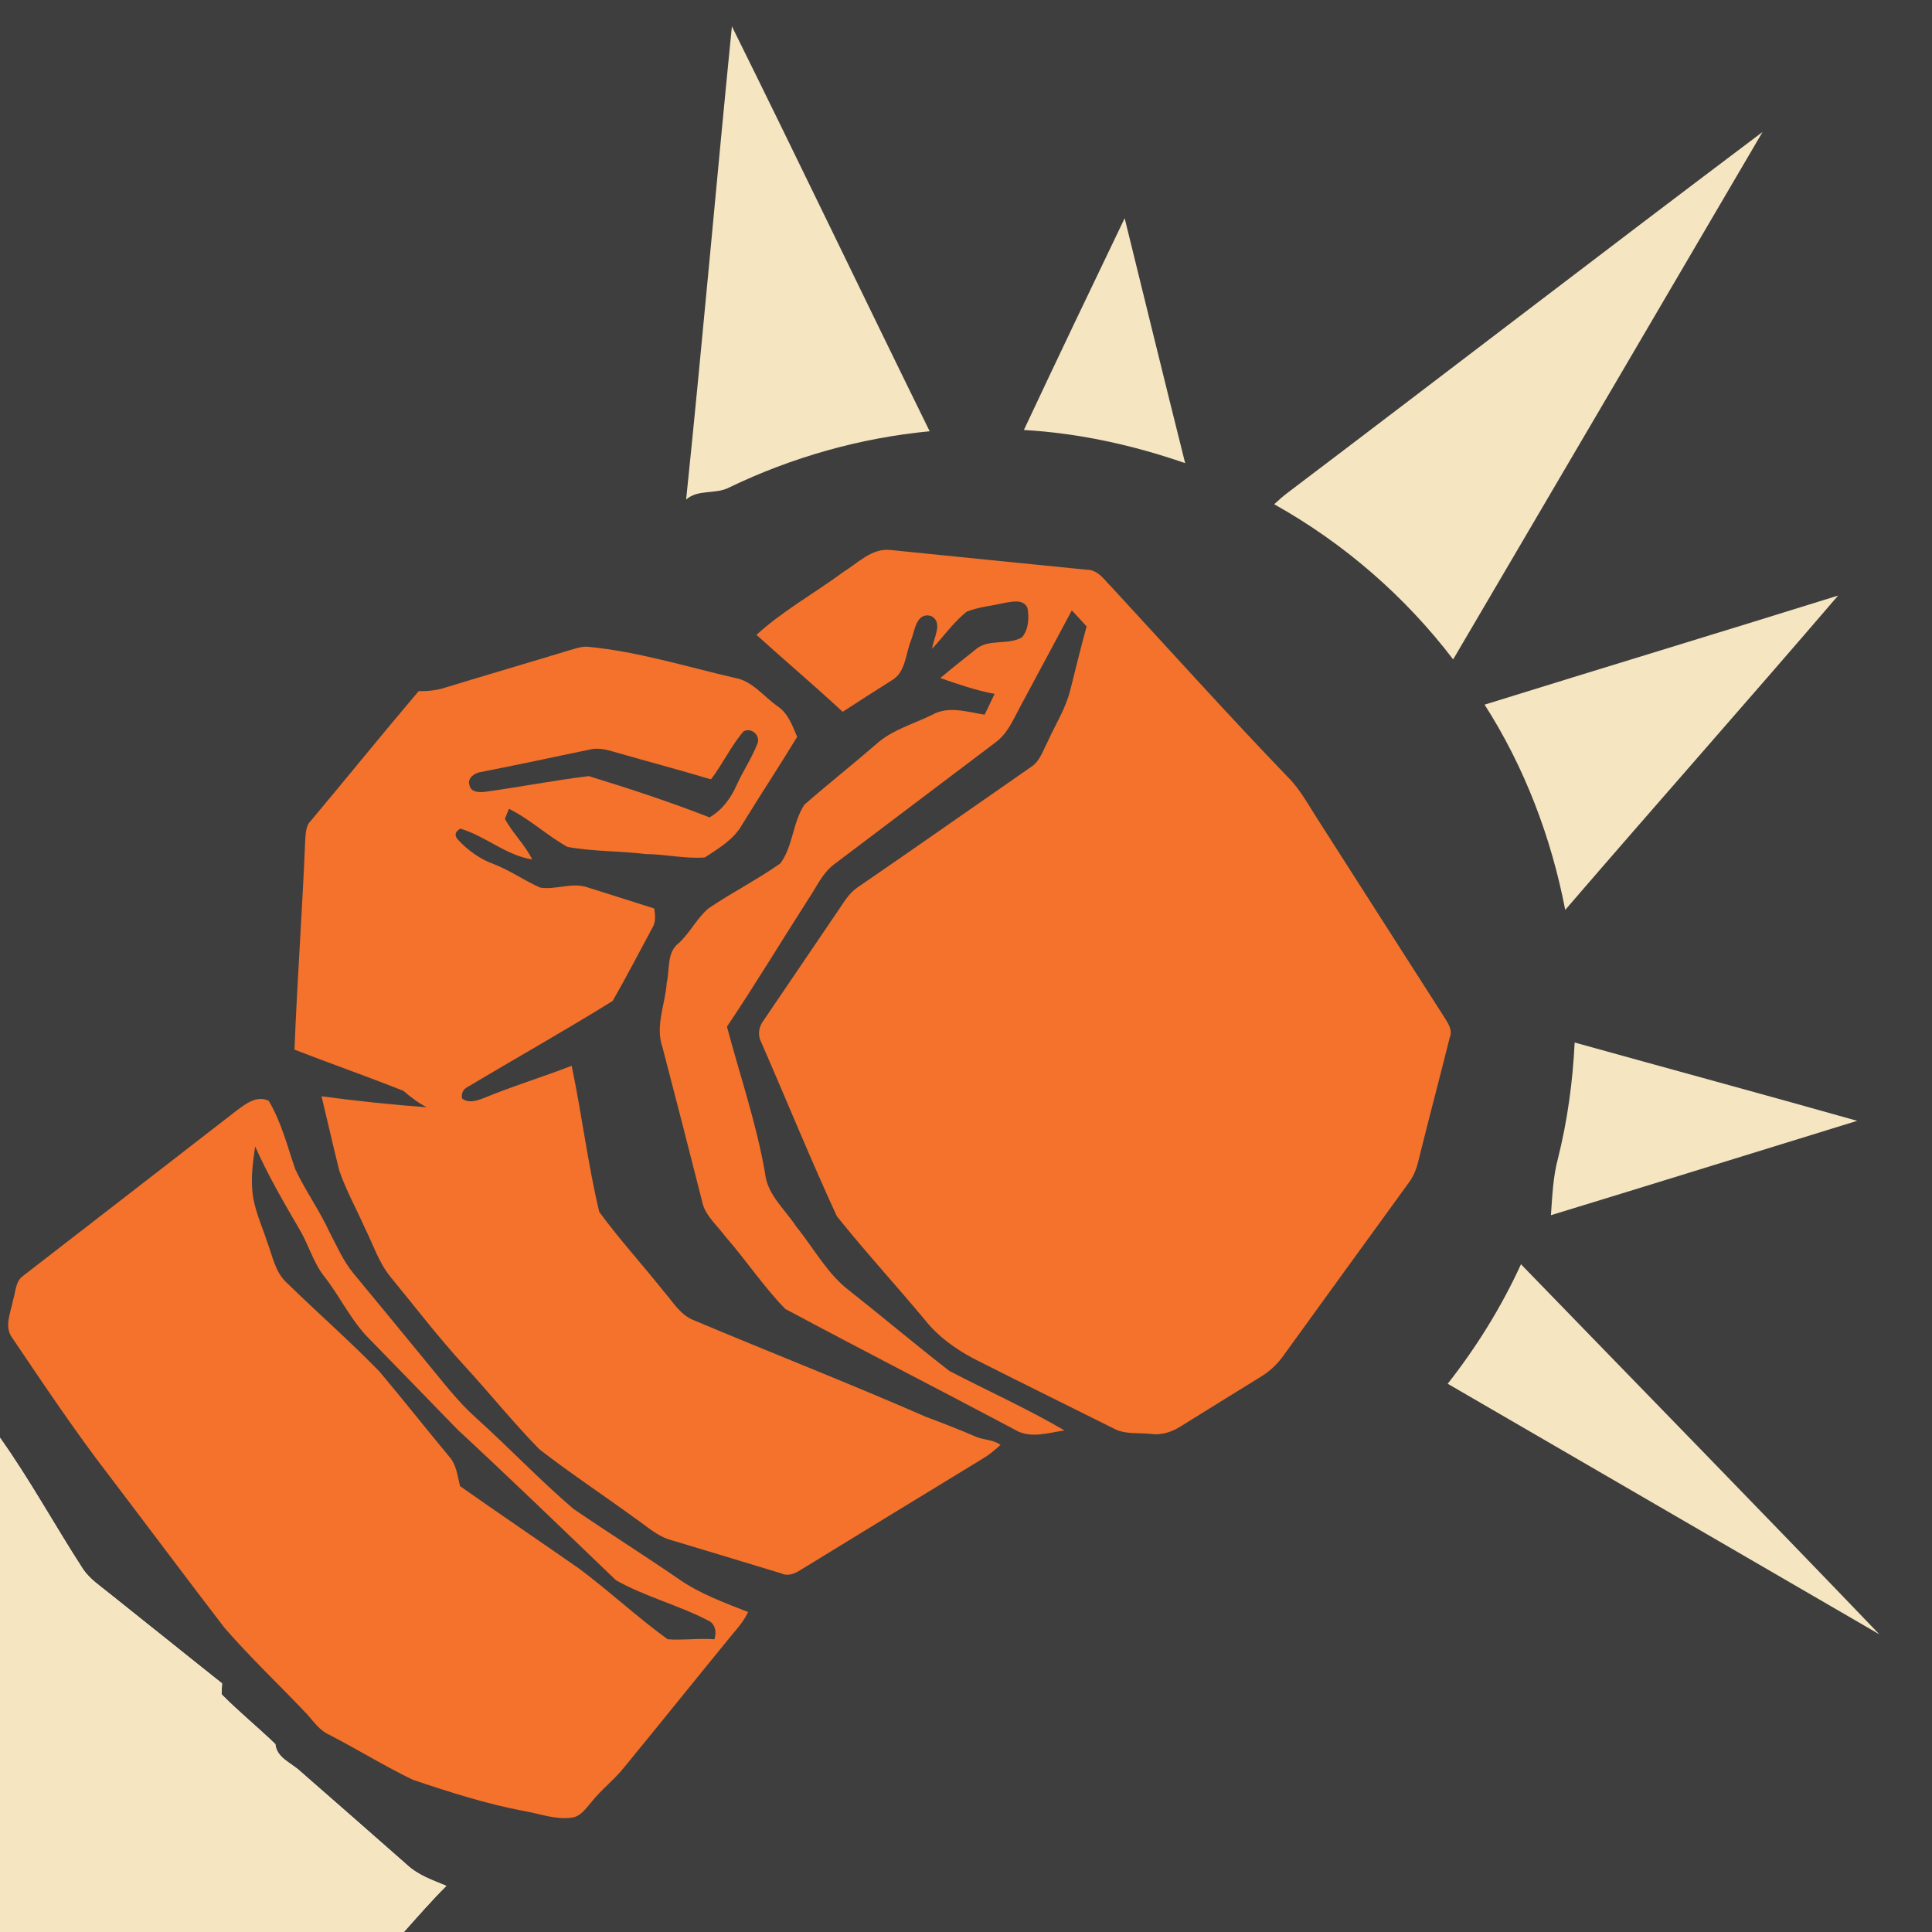
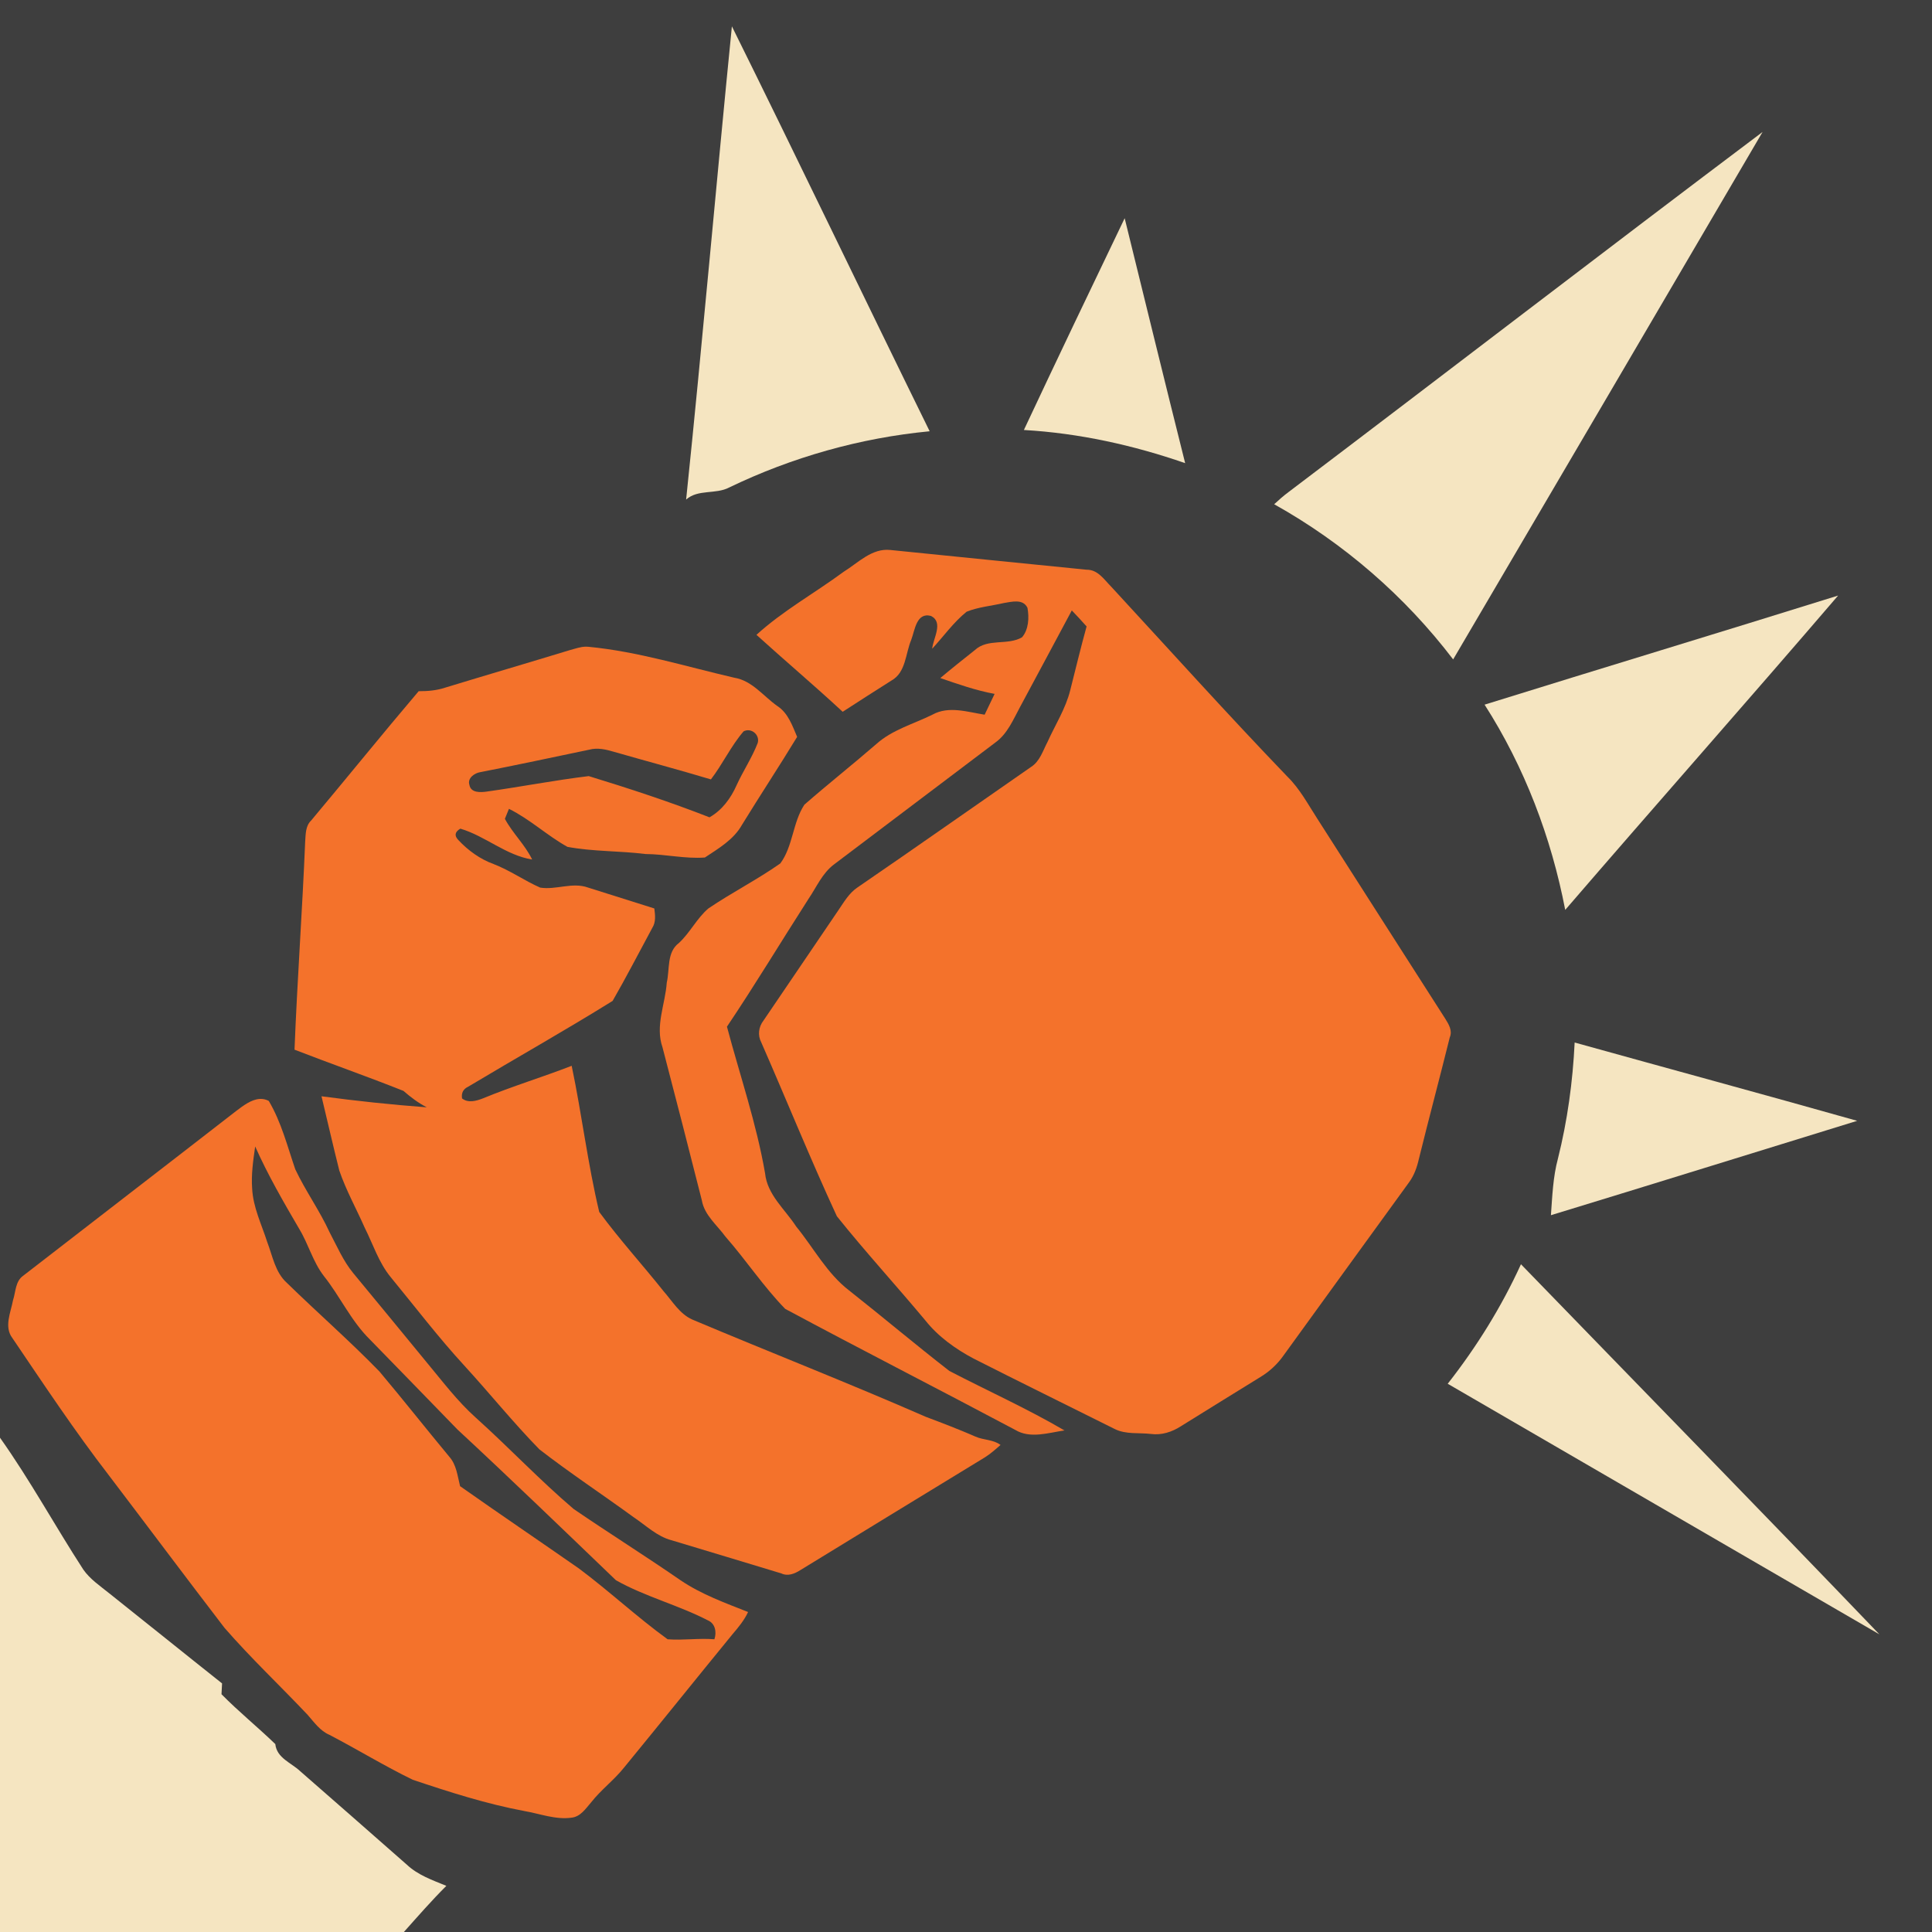
- <svg xmlns="http://www.w3.org/2000/svg" width="512pt" height="512pt" viewBox="0 0 512 512" version="1.1">
-   <path fill="#3e3e3e" opacity="1.00" d=" M 0.00 0.00 L 512.00 0.00 L 512.00 512.00 L 107.03 512.00 C 110.72 507.86 114.36 503.69 118.29 499.77 C 114.63 498.27 110.78 496.94 107.84 494.18 C 98.44 485.88 88.99 477.65 79.56 469.39 C 77.17 467.13 73.35 465.92 72.96 462.20 C 68.30 457.70 63.25 453.61 58.70 448.99 C 58.74 448.28 58.81 446.84 58.85 446.12 C 48.83 438.18 38.89 430.14 28.88 422.19 C 26.49 420.26 23.87 418.51 22.09 415.97 C 14.58 404.41 7.98 392.25 0.00 381.01 L 0.00 0.00 Z" />
-   <path fill="#f5e5c1" opacity="1.00" d=" M 181.83 132.39 C 186.17 90.62 189.79 48.76 193.96 6.98 C 211.63 42.65 228.81 78.57 246.37 114.29 C 227.97 116.05 209.91 121.15 193.26 129.18 C 189.68 131.08 184.97 129.58 181.83 132.39 Z" />
-   <path fill="#f5e5c1" opacity="1.00" d=" M 341.49 130.39 C 383.42 98.66 425.08 66.58 467.10 34.97 C 439.81 81.58 412.45 128.16 385.10 174.75 C 372.33 157.99 356.06 143.90 337.67 133.63 C 338.89 132.49 340.15 131.39 341.49 130.39 Z" />
-   <path fill="#f5e5c1" opacity="1.00" d=" M 271.34 113.95 C 280.14 95.19 289.08 76.50 298.05 57.83 C 303.38 79.46 308.66 101.12 314.08 122.74 C 300.30 117.96 285.92 114.79 271.34 113.95 Z" />
-   <path fill="#f4722b" opacity="1.00" d=" M 223.56 151.54 C 227.40 149.17 231.05 145.22 235.95 145.75 C 253.28 147.53 270.62 149.22 287.95 150.98 C 290.95 150.93 292.61 153.61 294.49 155.49 C 310.01 172.30 325.31 189.31 341.17 205.81 C 344.47 209.04 346.63 213.15 349.12 216.99 C 360.43 234.64 371.68 252.33 383.01 269.97 C 383.93 271.46 384.98 273.12 384.20 274.93 C 381.54 285.67 378.67 296.37 376.02 307.12 C 375.52 309.34 374.75 311.54 373.37 313.39 C 362.33 328.62 351.26 343.84 340.24 359.09 C 338.59 361.47 336.45 363.47 333.96 364.96 C 326.96 369.28 319.96 373.60 312.98 377.95 C 310.62 379.48 307.83 380.40 304.99 380.01 C 301.81 379.64 298.40 380.18 295.45 378.72 C 282.97 372.48 270.44 366.34 258.00 360.03 C 253.16 357.46 248.61 354.20 245.18 349.87 C 237.46 340.62 229.30 331.72 221.78 322.32 C 214.75 307.13 208.46 291.57 201.74 276.23 C 200.74 274.34 201.04 272.12 202.34 270.45 C 208.93 260.68 215.61 250.97 222.20 241.19 C 223.67 239.04 225.01 236.68 227.23 235.19 C 242.63 224.64 257.90 213.88 273.25 203.24 C 275.59 201.75 276.38 198.93 277.61 196.61 C 279.66 192.06 282.42 187.78 283.63 182.89 C 285.06 177.26 286.41 171.61 287.96 166.01 C 286.68 164.57 285.37 163.16 284.04 161.77 C 279.49 170.32 274.89 178.83 270.32 187.37 C 268.50 190.73 266.98 194.49 263.76 196.79 C 249.52 207.56 235.28 218.33 221.02 229.08 C 217.91 231.41 216.38 235.11 214.24 238.25 C 207.01 249.51 200.11 260.98 192.65 272.08 C 196.09 285.01 200.46 297.70 202.75 310.92 C 203.33 316.64 208.03 320.47 210.99 325.03 C 215.63 330.71 219.14 337.47 225.04 342.00 C 233.95 349.03 242.63 356.36 251.60 363.32 C 261.74 368.59 272.22 373.30 282.10 379.08 C 277.82 379.69 273.01 381.35 269.02 378.92 C 248.76 368.15 228.31 357.71 208.09 346.87 C 202.33 340.96 197.72 333.95 192.26 327.73 C 190.02 324.64 186.67 322.04 185.99 318.08 C 182.58 304.56 179.09 291.05 175.57 277.55 C 173.58 271.88 176.31 266.11 176.70 260.40 C 177.53 256.85 176.64 252.37 179.92 249.90 C 182.89 247.16 184.66 243.36 187.74 240.74 C 193.94 236.54 200.66 233.13 206.79 228.82 C 210.17 224.28 210.06 217.94 213.18 213.24 C 219.42 207.79 225.93 202.64 232.20 197.21 C 236.44 193.38 242.09 191.88 247.11 189.39 C 251.41 187.00 256.42 188.69 260.94 189.40 C 261.83 187.57 262.71 185.73 263.58 183.89 C 258.64 182.98 253.91 181.32 249.19 179.69 C 252.20 177.16 255.28 174.71 258.36 172.27 C 261.77 169.10 267.04 171.12 270.85 168.89 C 272.62 166.82 272.76 163.65 272.29 161.08 C 271.10 158.62 268.13 159.48 266.02 159.81 C 262.74 160.58 259.30 160.85 256.16 162.11 C 252.68 164.93 250.06 168.64 247.04 171.92 C 247.30 169.13 250.11 164.93 246.72 163.23 C 242.84 162.19 242.45 167.06 241.48 169.58 C 239.95 173.21 240.08 178.21 236.26 180.34 C 231.94 183.09 227.61 185.83 223.32 188.63 C 215.84 181.69 208.03 175.10 200.47 168.24 C 207.50 161.83 215.92 157.18 223.56 151.54 Z" />
-   <path fill="#f5e5c1" opacity="1.00" d=" M 393.43 186.74 C 424.64 177.03 455.92 167.57 487.12 157.83 C 463.18 185.74 438.80 213.28 414.80 241.13 C 411.10 221.90 404.01 203.25 393.43 186.74 Z" />
-   <path fill="#f4722b" opacity="1.00" d=" M 117.99 182.22 C 128.99 178.86 140.04 175.64 151.04 172.28 C 152.62 171.86 154.23 171.24 155.89 171.41 C 169.07 172.67 181.74 176.64 194.58 179.61 C 199.33 180.37 202.27 184.50 205.99 187.11 C 208.85 188.98 209.98 192.28 211.26 195.27 C 206.49 203.12 201.43 210.78 196.63 218.60 C 194.44 222.52 190.41 224.83 186.79 227.24 C 181.55 227.63 176.30 226.36 171.04 226.33 C 164.17 225.47 157.17 225.70 150.37 224.43 C 144.98 221.43 140.43 217.08 134.88 214.34 C 134.61 215.00 134.07 216.33 133.80 216.99 C 135.85 220.82 139.13 223.84 141.03 227.77 C 134.11 226.68 128.64 221.56 121.99 219.59 C 120.53 220.45 120.34 221.46 121.44 222.61 C 124.06 225.41 127.24 227.69 130.86 229.00 C 135.16 230.66 138.94 233.37 143.14 235.22 C 147.34 235.89 151.65 233.71 155.80 235.19 C 161.66 237.04 167.52 238.91 173.39 240.76 C 173.62 242.50 173.87 244.35 172.86 245.92 C 169.37 252.37 166.02 258.91 162.36 265.26 C 149.75 273.10 136.78 280.37 124.04 288.00 C 122.75 288.61 122.22 289.65 122.45 291.11 C 124.10 292.40 126.24 291.76 128.00 291.08 C 135.71 287.89 143.72 285.46 151.50 282.44 C 154.20 295.30 155.76 308.41 158.81 321.17 C 164.13 328.42 170.22 335.10 175.83 342.14 C 178.19 344.81 180.08 348.20 183.47 349.71 C 204.06 358.39 224.88 366.51 245.36 375.47 C 249.76 377.12 254.16 378.81 258.48 380.69 C 260.64 381.67 263.22 381.45 265.15 382.92 C 263.84 384.08 262.52 385.25 261.03 386.19 C 244.70 396.13 228.40 406.12 212.09 416.10 C 210.59 417.05 208.81 417.79 207.07 416.97 C 197.39 414.05 187.72 411.09 178.03 408.19 C 174.14 407.19 171.22 404.28 167.96 402.11 C 159.66 396.05 151.06 390.38 142.95 384.09 C 136.00 376.98 129.75 369.21 123.03 361.88 C 116.16 354.41 110.01 346.33 103.57 338.50 C 100.38 334.64 98.88 329.78 96.66 325.36 C 94.43 320.31 91.71 315.46 89.92 310.23 C 88.27 303.68 86.79 297.09 85.21 290.53 C 94.47 291.77 103.77 292.75 113.09 293.44 C 110.83 292.27 108.83 290.76 106.92 289.09 C 97.37 285.29 87.64 281.89 78.04 278.17 C 78.76 259.78 80.11 241.42 80.87 223.03 C 81.02 221.09 80.92 218.90 82.44 217.44 C 91.99 206.05 101.32 194.49 110.94 183.17 C 113.32 183.18 115.72 182.98 117.99 182.22 Z" />
-   <path fill="#3e3e3e" opacity="1.00" d=" M 188.41 206.54 C 191.53 202.47 193.69 197.72 197.04 193.83 C 199.06 192.72 201.43 194.73 200.80 196.89 C 199.30 200.78 196.95 204.27 195.22 208.05 C 193.70 211.51 191.35 214.73 188.02 216.61 C 177.53 212.51 166.78 208.97 156.03 205.68 C 146.99 206.77 138.02 208.52 129.00 209.78 C 127.37 210.01 124.77 210.19 124.40 208.01 C 123.80 206.24 125.77 204.85 127.31 204.62 C 136.94 202.74 146.54 200.68 156.15 198.67 C 158.37 198.07 160.61 198.62 162.75 199.25 C 171.29 201.71 179.89 203.98 188.41 206.54 Z" />
-   <path fill="#f5e5c1" opacity="1.00" d=" M 417.30 276.28 C 442.25 283.22 467.25 289.99 492.17 297.03 C 465.12 305.36 438.09 313.78 411.01 322.04 C 411.38 317.02 411.55 311.93 412.87 307.04 C 415.39 296.97 416.80 286.64 417.30 276.28 Z" />
-   <path fill="#f4722b" opacity="1.00" d=" M 62.54 294.44 C 64.95 292.63 68.10 290.13 71.23 291.75 C 74.56 297.37 76.15 303.75 78.25 309.87 C 80.96 315.60 84.70 320.80 87.35 326.58 C 89.29 330.25 90.94 334.13 93.60 337.37 C 100.11 345.21 106.55 353.10 113.03 360.97 C 117.25 366.03 121.22 371.35 126.16 375.76 C 134.93 383.64 143.04 392.26 152.02 399.90 C 161.37 406.29 170.97 412.32 180.29 418.75 C 185.80 422.50 192.10 424.77 198.25 427.21 C 197.24 429.39 195.69 431.24 194.14 433.05 C 184.53 444.80 175.02 456.65 165.39 468.39 C 162.74 471.72 159.29 474.30 156.66 477.65 C 155.23 479.29 153.87 481.42 151.50 481.70 C 147.25 482.30 143.12 480.67 138.99 479.96 C 128.89 478.07 119.09 474.92 109.37 471.65 C 101.85 468.00 94.71 463.60 87.29 459.74 C 84.80 458.67 83.25 456.41 81.52 454.44 C 74.23 446.72 66.48 439.43 59.51 431.41 C 49.21 417.99 39.10 404.44 28.86 390.97 C 19.81 379.24 11.60 366.89 3.29 354.62 C 0.99 351.62 2.85 347.83 3.45 344.58 C 4.17 342.39 4.06 339.57 6.13 338.11 C 24.92 323.54 43.76 309.03 62.54 294.44 Z" />
-   <path fill="#3e3e3e" opacity="1.00" d=" M 67.62 303.82 C 70.98 311.38 75.13 318.54 79.30 325.68 C 81.74 329.69 82.92 334.37 85.81 338.12 C 90.14 343.55 93.02 350.05 98.01 354.96 C 105.78 362.88 113.47 370.88 121.22 378.82 C 135.38 391.96 149.29 405.39 163.22 418.77 C 170.93 423.12 179.70 425.34 187.58 429.41 C 189.58 430.25 189.96 432.56 189.33 434.43 C 185.19 434.09 181.05 434.74 176.93 434.42 C 168.81 428.53 161.45 421.65 153.41 415.65 C 142.93 408.35 132.36 401.19 121.92 393.84 C 121.24 391.15 120.98 388.17 119.05 386.02 C 112.84 378.54 106.81 370.90 100.55 363.46 C 92.66 355.34 84.12 347.88 76.02 339.97 C 72.90 337.16 72.24 332.85 70.80 329.11 C 69.31 324.47 67.09 319.97 66.83 315.02 C 66.55 311.27 67.09 307.52 67.62 303.82 Z" />
-   <path fill="#f5e5c1" opacity="1.00" d=" M 403.07 335.04 C 434.74 367.72 466.56 400.27 498.06 433.12 C 459.92 411.00 421.80 388.83 383.66 366.71 C 391.32 356.94 397.92 346.33 403.07 335.04 Z" />
-   <path fill="#f5e5c1" opacity="1.00" d=" M 0.00 381.01 C 7.98 392.25 14.58 404.41 22.09 415.97 C 23.87 418.51 26.49 420.26 28.88 422.19 C 38.89 430.14 48.83 438.18 58.85 446.12 C 58.81 446.84 58.74 448.28 58.70 448.99 C 63.25 453.61 68.30 457.70 72.96 462.20 C 73.35 465.92 77.17 467.13 79.56 469.39 C 88.99 477.65 98.44 485.88 107.84 494.18 C 110.78 496.94 114.63 498.27 118.29 499.77 C 114.36 503.69 110.72 507.86 107.03 512.00 L 0.00 512.00 L 0.00 381.01 Z" />
+ <svg xmlns="http://www.w3.org/2000/svg" width="1280" height="1280" viewBox="0 0 1024 1024" version="1.1" id="svg2">
+   <defs id="defs32" />
+   <rect style="fill:#3e3e3e;fill-opacity:1" id="rect3011" width="1024" height="1024" x="0" y="0" />
+   <path d="m 363.66,264.78 c 8.68,-83.54 15.92,-167.26 24.26,-250.82 35.34,71.34 69.7,143.18 104.82,214.62 -36.8,3.52 -72.92,13.72 -106.22,29.78 -7.16,3.8 -16.58,0.8 -22.86,6.42 z" id="path6" style="fill:#f5e5c1" />
+   <path d="M 682.98,260.78 C 766.84,197.32 850.16,133.16 934.2,69.94 c -54.58,93.22 -109.3,186.38 -164,279.56 -25.54,-33.52 -58.08,-61.7 -94.86,-82.24 2.44,-2.28 4.96,-4.48 7.64,-6.48 z" id="path8" style="fill:#f5e5c1" />
+   <path d="m 542.68,227.9 c 17.6,-37.52 35.48,-74.9 53.42,-112.24 10.66,43.26 21.22,86.58 32.06,129.82 -27.56,-9.56 -56.32,-15.9 -85.48,-17.58 z" id="path10" style="fill:#f5e5c1" />
+   <path d="m 447.12,303.08 c 7.68,-4.74 14.98,-12.64 24.78,-11.58 34.66,3.56 69.34,6.94 104,10.46 6,-0.1 9.32,5.26 13.08,9.02 31.04,33.62 61.64,67.64 93.36,100.64 6.6,6.46 10.92,14.68 15.9,22.36 22.62,35.3 45.12,70.68 67.78,105.96 1.84,2.98 3.94,6.3 2.38,9.92 -5.32,21.48 -11.06,42.88 -16.36,64.38 -1,4.44 -2.54,8.84 -5.3,12.54 -22.08,30.46 -44.22,60.9 -66.26,91.4 -3.3,4.76 -7.58,8.76 -12.56,11.74 -14,8.64 -28,17.28 -41.96,25.98 -4.72,3.06 -10.3,4.9 -15.98,4.12 -6.36,-0.74 -13.18,0.34 -19.08,-2.58 -24.96,-12.48 -50.02,-24.76 -74.9,-37.38 -9.68,-5.14 -18.78,-11.66 -25.64,-20.32 -15.44,-18.5 -31.76,-36.3 -46.8,-55.1 -14.06,-30.38 -26.64,-61.5 -40.08,-92.18 -2,-3.78 -1.4,-8.22 1.2,-11.56 13.18,-19.54 26.54,-38.96 39.72,-58.52 2.94,-4.3 5.62,-9.02 10.06,-12 30.8,-21.1 61.34,-42.62 92.04,-63.9 4.68,-2.98 6.26,-8.62 8.72,-13.26 4.1,-9.1 9.62,-17.66 12.04,-27.44 2.86,-11.26 5.56,-22.56 8.66,-33.76 -2.56,-2.88 -5.18,-5.7 -7.84,-8.48 -9.1,17.1 -18.3,34.12 -27.44,51.2 -3.64,6.72 -6.68,14.24 -13.12,18.84 -28.48,21.54 -56.96,43.08 -85.48,64.58 -6.22,4.66 -9.28,12.06 -13.56,18.34 -14.46,22.52 -28.26,45.46 -43.18,67.66 6.88,25.86 15.62,51.24 20.2,77.68 1.16,11.44 10.56,19.1 16.48,28.22 9.28,11.36 16.3,24.88 28.1,33.94 17.82,14.06 35.18,28.72 53.12,42.64 20.28,10.54 41.24,19.96 61,31.52 -8.56,1.22 -18.18,4.54 -26.16,-0.32 -40.52,-21.54 -81.42,-42.42 -121.86,-64.1 -11.52,-11.82 -20.74,-25.84 -31.66,-38.28 -4.48,-6.18 -11.18,-11.38 -12.54,-19.3 -6.82,-27.04 -13.8,-54.06 -20.84,-81.06 -3.98,-11.34 1.48,-22.88 2.26,-34.3 1.66,-7.1 -0.12,-16.06 6.44,-21 5.94,-5.48 9.48,-13.08 15.64,-18.32 12.4,-8.4 25.84,-15.22 38.1,-23.84 6.76,-9.08 6.54,-21.76 12.78,-31.16 12.48,-10.9 25.5,-21.2 38.04,-32.06 8.48,-7.66 19.78,-10.66 29.82,-15.64 8.6,-4.78 18.62,-1.4 27.66,0.02 1.78,-3.66 3.54,-7.34 5.28,-11.02 -9.88,-1.82 -19.34,-5.14 -28.78,-8.4 6.02,-5.06 12.18,-9.96 18.34,-14.84 6.82,-6.34 17.36,-2.3 24.98,-6.76 3.54,-4.14 3.82,-10.48 2.88,-15.62 -2.38,-4.92 -8.32,-3.2 -12.54,-2.54 -6.56,1.54 -13.44,2.08 -19.72,4.6 -6.96,5.64 -12.2,13.06 -18.24,19.62 0.52,-5.58 6.14,-13.98 -0.64,-17.38 -7.76,-2.08 -8.54,7.66 -10.48,12.7 -3.06,7.26 -2.8,17.26 -10.44,21.52 -8.64,5.5 -17.3,10.98 -25.88,16.58 -14.96,-13.88 -30.58,-27.06 -45.7,-40.78 14.06,-12.82 30.9,-22.12 46.18,-33.4 z" id="path12" style="fill:#f4722b" />
+   <path d="M 786.86,373.48 C 849.28,354.06 911.84,335.14 974.24,315.66 926.36,371.48 877.6,426.56 829.6,482.26 822.2,443.8 808.02,406.5 786.86,373.48 z" id="path14" style="fill:#f5e5c1" />
+   <path d="m 310.55,342.75 c -2.884,0.021 -5.685,1.065 -8.45,1.8 -22,6.72 -44.1,13.18 -66.1,19.9 -4.54,1.52 -9.34,1.92 -14.1,1.9 -19.24,22.64 -37.9,45.77 -57,68.55 -3.04,2.92 -2.85,7.27 -3.15,11.15 -1.52,36.78 -4.21,73.52 -5.65,110.3 19.2,7.44 38.65,14.25 57.75,21.85 3.82,3.34 7.83,6.36 12.35,8.7 -18.64,-1.38 -37.28,-3.37 -55.8,-5.85 3.16,13.12 6.15,26.3 9.45,39.4 3.58,10.46 8.99,20.15 13.45,30.25 4.44,8.84 7.47,18.58 13.85,26.3 12.88,15.66 25.16,31.81 38.9,46.75 13.44,14.66 25.95,30.23 39.85,44.45 16.22,12.58 33.4,23.88 50,36 6.52,4.34 12.37,10.2 20.15,12.2 19.38,5.8 38.74,11.71 58.1,17.55 3.48,1.64 7.05,0.15 10.05,-1.75 32.62,-19.96 65.19,-39.92 97.85,-59.8 2.98,-1.88 5.63,-4.23 8.25,-6.55 -3.86,-2.94 -9.03,-2.49 -13.35,-4.45 -8.64,-3.76 -17.45,-7.15 -26.25,-10.45 -40.96,-17.92 -82.57,-34.19 -123.75,-51.55 -6.78,-3.02 -10.58,-9.76 -15.3,-15.1 -11.22,-14.08 -23.41,-27.45 -34.05,-41.95 -6.1,-25.52 -9.2,-51.73 -14.6,-77.45 -15.56,6.04 -31.58,10.87 -47,17.25 -3.52,1.36 -7.8,2.63 -11.1,0.05 -0.46,-2.92 0.62,-4.98 3.2,-6.2 25.48,-15.26 51.38,-29.82 76.6,-45.5 7.32,-12.7 14.02,-25.75 21,-38.65 2.02,-3.14 1.56,-6.87 1.1,-10.35 -11.74,-3.7 -23.48,-7.4 -35.2,-11.1 -8.3,-2.96 -16.9,1.39 -25.3,0.05 -8.4,-3.7 -16,-9.13 -24.6,-12.45 -7.24,-2.62 -13.56,-7.2 -18.8,-12.8 -2.2,-2.3 -1.82,-4.28 1.1,-6 13.3,3.94 24.21,14.17 38.05,16.35 -3.8,-7.86 -10.35,-13.89 -14.45,-21.55 0.54,-1.32 1.61,-3.98 2.15,-5.3 11.1,5.48 20.22,14.15 31,20.15 13.6,2.54 27.61,2.08 41.35,3.8 10.52,0.06 21.02,2.63 31.5,1.85 7.24,-4.82 15.27,-9.46 19.65,-17.3 9.6,-15.64 19.71,-30.95 29.25,-46.65 -2.56,-5.98 -4.78,-12.61 -10.5,-16.35 -7.44,-5.22 -13.35,-13.48 -22.85,-15 -25.68,-5.94 -50.99,-13.88 -77.35,-16.4 -0.415,-0.043 -0.838,-0.053 -1.25,-0.05 z m 85.85,44.3 c 3.304,-0.072 6.224,3.24 5.2,6.75 -3,7.78 -7.69,14.74 -11.15,22.3 -3.04,6.92 -7.74,13.34 -14.4,17.1 -20.98,-8.2 -42.5,-15.27 -64,-21.85 -18.08,2.18 -36.01,5.68 -54.05,8.2 -3.26,0.46 -8.46,0.81 -9.2,-3.55 -1.2,-3.54 2.72,-6.29 5.8,-6.75 19.26,-3.76 38.48,-7.88 57.7,-11.9 4.44,-1.2 8.92,-0.11 13.2,1.15 17.08,4.92 34.26,9.48 51.3,14.6 6.24,-8.14 10.6,-17.67 17.3,-25.45 0.757,-0.416 1.537,-0.583 2.3,-0.6 z" id="path16" style="fill:#f4722b" />
+   <path d="m 834.6,552.56 c 49.9,13.88 99.9,27.42 149.74,41.5 -54.1,16.66 -108.16,33.5 -162.32,50.02 0.74,-10.04 1.08,-20.22 3.72,-30 5.04,-20.14 7.86,-40.8 8.86,-61.52 z" id="path20" style="fill:#f5e5c1" />
+   <path d="m 137.8,582.45 c -4.639,0.209 -9.085,3.735 -12.7,6.45 -37.56,29.18 -75.27,58.16 -112.85,87.3 -4.14,2.92 -3.91,8.57 -5.35,12.95 -1.2,6.5 -4.9,14.1 -0.3,20.1 16.62,24.54 33,49.24 51.1,72.7 20.48,26.94 40.7,54.01 61.3,80.85 13.94,16.04 29.47,30.66 44.05,46.1 3.46,3.94 6.57,8.46 11.55,10.6 14.84,7.72 29.11,16.5 44.15,23.8 19.44,6.54 39.05,12.82 59.25,16.6 8.26,1.42 16.5,4.7 25,3.5 4.74,-0.56 7.44,-4.82 10.3,-8.1 5.26,-6.7 12.2,-11.84 17.5,-18.5 19.26,-23.48 38.28,-47.2 57.5,-70.7 3.1,-3.62 6.18,-7.34 8.2,-11.7 -12.3,-4.88 -24.88,-9.4 -35.9,-16.9 -18.64,-12.86 -37.85,-24.92 -56.55,-37.7 -17.96,-15.28 -34.21,-32.54 -51.75,-48.3 -9.88,-8.82 -17.81,-19.43 -26.25,-29.55 -12.96,-15.74 -25.83,-31.52 -38.85,-47.2 -5.32,-6.48 -8.62,-14.26 -12.5,-21.6 -5.3,-11.56 -12.78,-21.94 -18.2,-33.4 -4.2,-12.24 -7.39,-25.01 -14.05,-36.25 -1.565,-0.81 -3.104,-1.12 -4.65,-1.05 z m -2.55,25.2 c 6.72,15.12 15.01,29.42 23.35,43.7 4.88,8.02 7.22,17.4 13,24.9 8.66,10.86 14.42,23.83 24.4,33.65 15.54,15.84 30.95,31.87 46.45,47.75 28.32,26.28 56.14,53.14 84,79.9 15.42,8.7 32.94,13.11 48.7,21.25 4,1.68 4.76,6.31 3.5,10.05 -8.28,-0.68 -16.56,0.64 -24.8,0 -16.24,-11.78 -30.97,-25.55 -47.05,-37.55 -20.96,-14.6 -42.07,-28.9 -62.95,-43.6 -1.36,-5.38 -1.89,-11.35 -5.75,-15.65 -12.42,-14.96 -24.48,-30.27 -37,-45.15 -15.78,-16.24 -32.85,-31.13 -49.05,-46.95 -6.24,-5.62 -7.57,-14.27 -10.45,-21.75 -2.98,-9.28 -7.43,-18.25 -7.95,-28.15 -0.56,-7.5 0.54,-15 1.6,-22.4 z" id="path22" style="fill:#f4722b" />
+   <path d="M 806.14,670.08 C 869.48,735.44 933.12,800.54 996.12,866.24 919.84,822 843.6,777.66 767.32,733.42 c 15.32,-19.54 28.52,-40.76 38.82,-63.34 z" id="path26" style="fill:#f5e5c1" />
+   <path d="m 0,762.02 c 15.96,22.48 29.16,46.8 44.18,69.92 3.56,5.08 8.8,8.58 13.58,12.44 20.02,15.9 39.9,31.98 59.94,47.86 -0.08,1.44 -0.22,4.32 -0.3,5.74 9.1,9.24 19.2,17.42 28.52,26.42 0.78,7.44 8.42,9.86 13.2,14.38 18.86,16.52 37.76,32.98 56.56,49.58 5.88,5.52 13.58,8.18 20.9,11.18 -7.86,7.84 -15.14,16.18 -22.52,24.46 L 0,1024 0,762.02 z" id="path28" style="fill:#f5e5c1" />
</svg>
